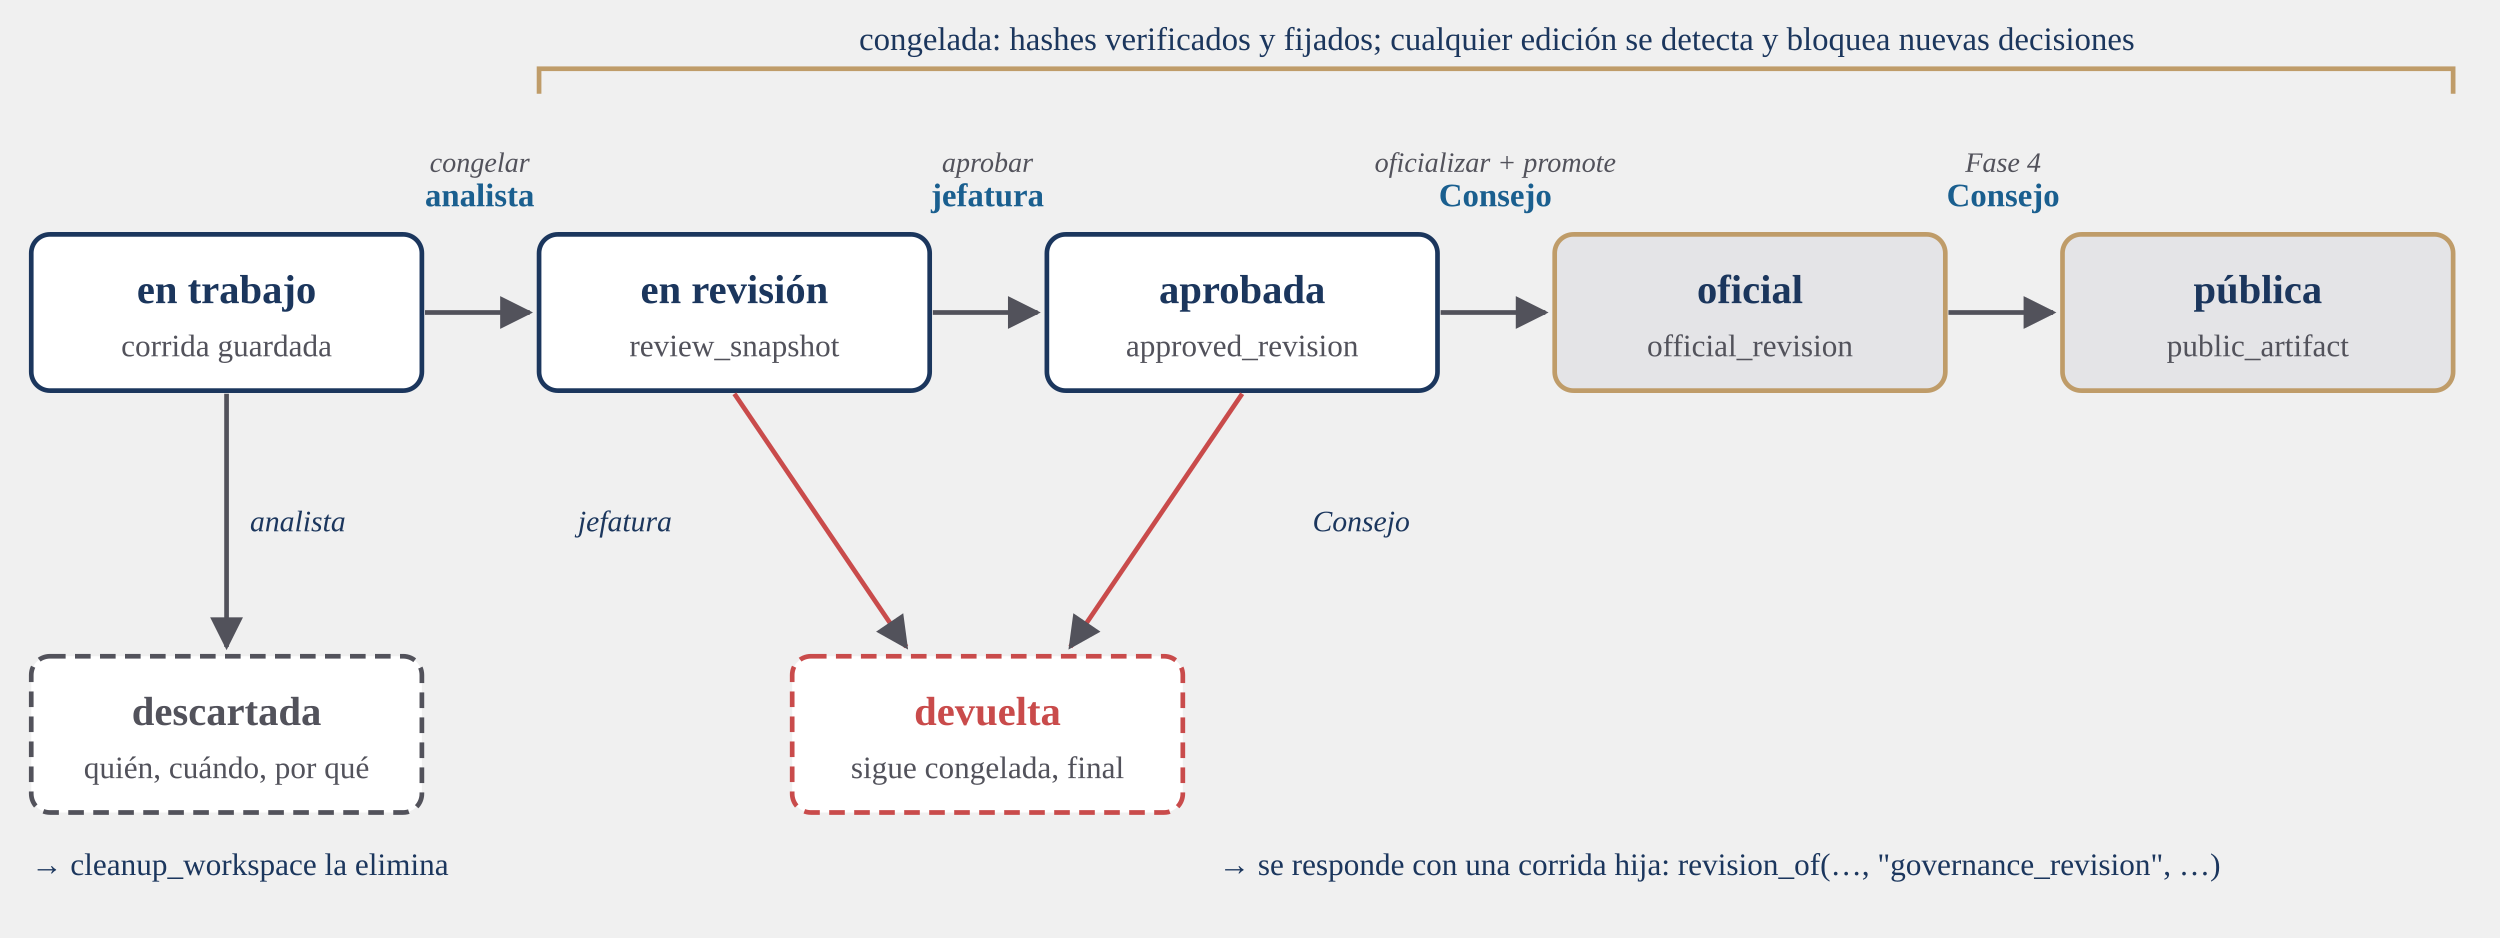
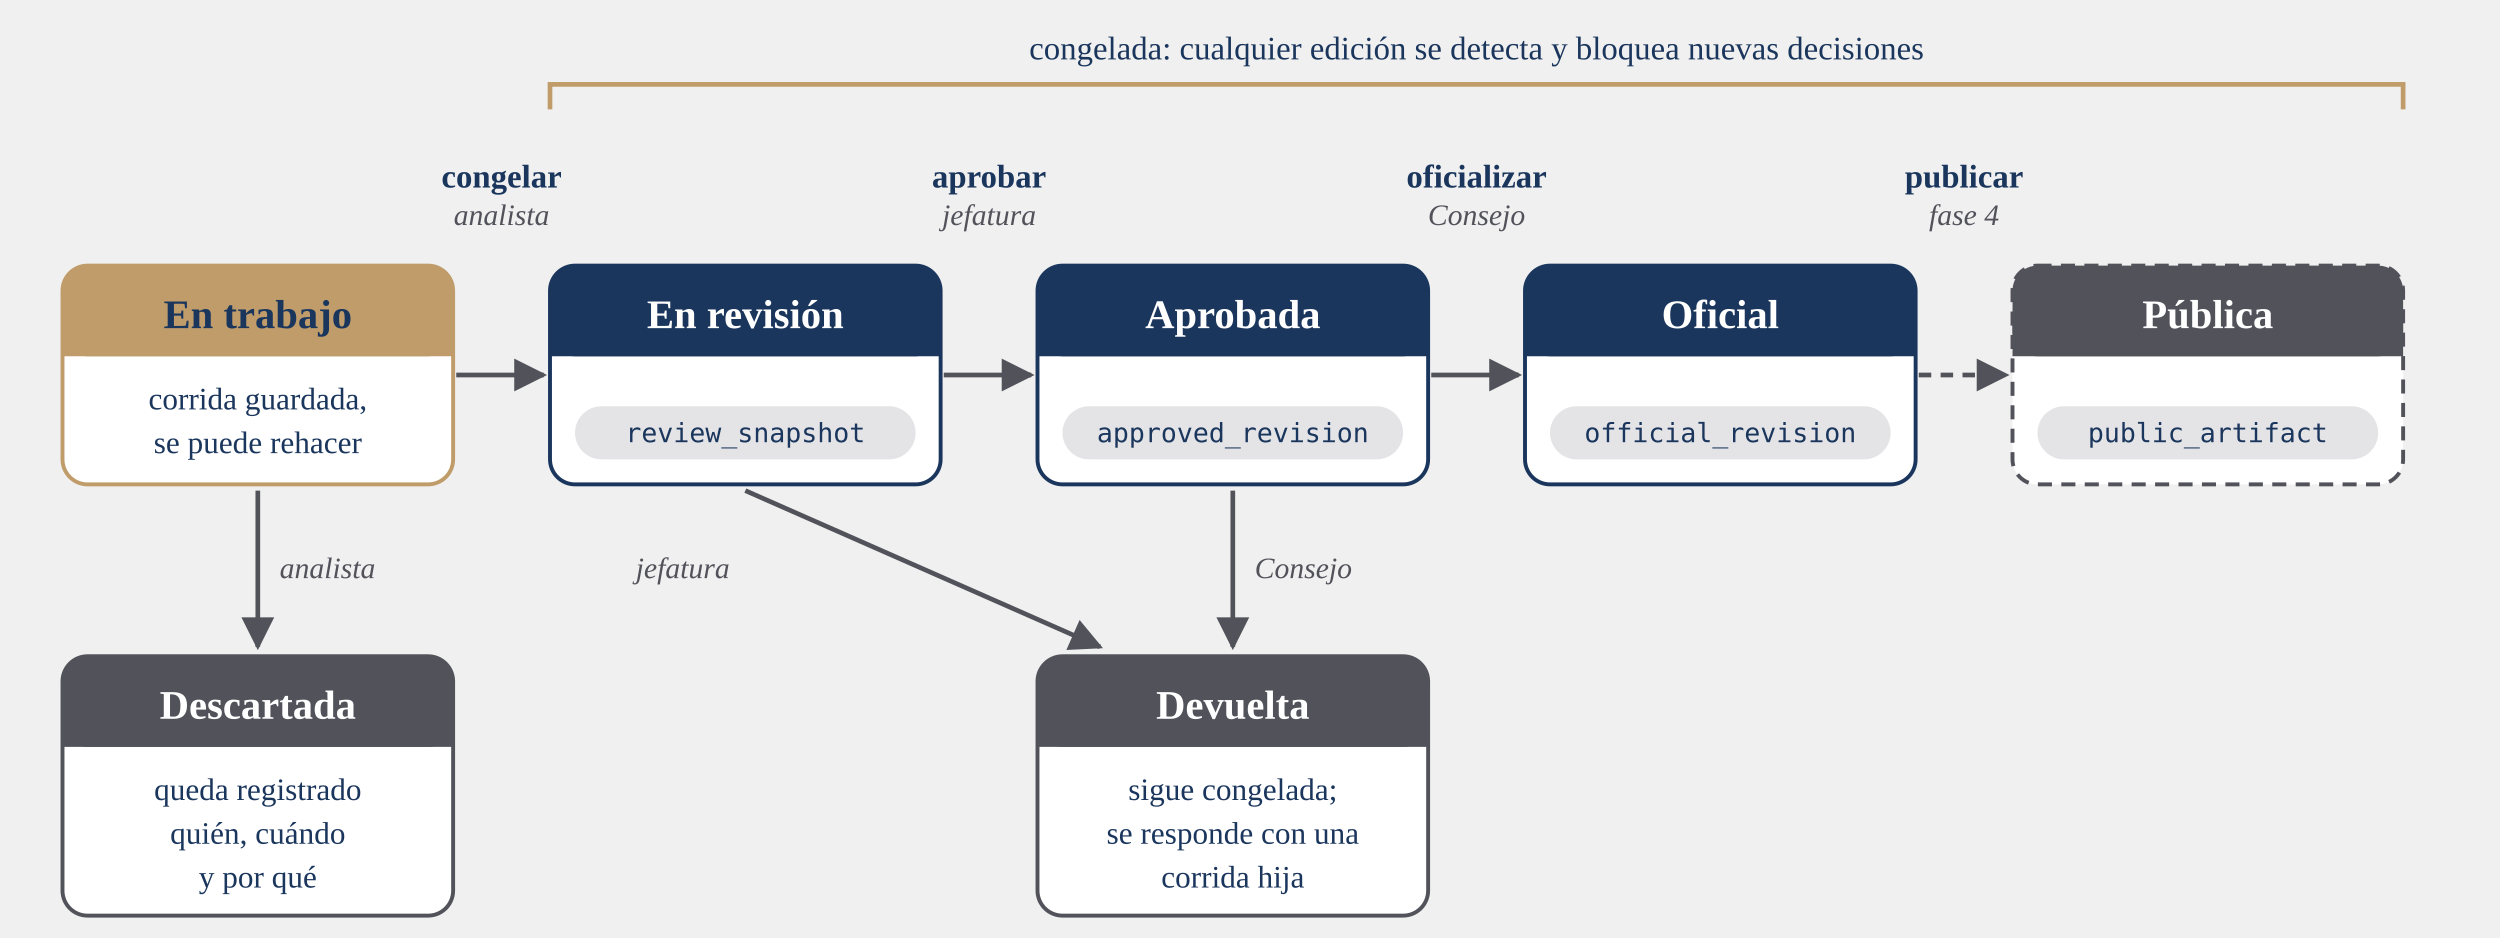
- <svg xmlns="http://www.w3.org/2000/svg" viewBox="0 0 1600 600" width="100%" role="img" aria-label="Ciclo de vida de una revisión del ejercicio: en trabajo, en revisión, aprobada, oficial, pública; ramas de devolución y descarte" style="font-family: inherit;">
+ <svg xmlns="http://www.w3.org/2000/svg" viewBox="0 0 1600 600" width="100%" role="img" aria-label="Ciclo de vida de una revisión: de en trabajo a oficial, con quién decide cada paso" style="font-family: inherit;">
  <defs>
-     <marker id="life-arrow" viewBox="0 0 10 10" refX="9" refY="5" markerWidth="7" markerHeight="7" orient="auto-start-reverse">
+     <marker id="gov-arrow" viewBox="0 0 10 10" refX="9" refY="5" markerWidth="7" markerHeight="7" orient="auto">
      <path d="M0,0 L10,5 L0,10 z" style="fill: var(--fig-muted, #52525b);" />
    </marker>
  </defs>
  <g>
-     <rect x="20" y="150" width="250" height="100" rx="12" style="fill: var(--fig-bg, #fff); stroke: var(--fig-brand, #1b365d); stroke-width: 3;" />
-     <text x="145" y="194" text-anchor="middle" style="font-size: 26px; font-weight: 700; fill: var(--fig-brand, #1b365d);">en trabajo</text>
-     <text x="145" y="228" text-anchor="middle" style="font-size: 20px; fill: var(--fig-muted, #52525b);">corrida guardada</text>
+     <rect x="40" y="170" width="250" height="140" rx="16" style="fill: var(--fig-bg, #fff); stroke: var(--fig-accent, #bf9c69); stroke-width: 2.5;" />
+     <rect x="40" y="170" width="250" height="58" rx="16" style="fill: var(--fig-accent, #bf9c69);" />
+     <rect x="40" y="204" width="250" height="24" style="fill: var(--fig-accent, #bf9c69);" />
+     <text x="165" y="210" text-anchor="middle" style="font-size: 26px; font-weight: 700; fill: var(--fig-brand, #1b365d);">En trabajo</text>
+     <text x="165" y="262" text-anchor="middle" style="font-size: 20px; fill: var(--fig-ink, #1b365d);">corrida guardada,</text>
+     <text x="165" y="290" text-anchor="middle" style="font-size: 20px; fill: var(--fig-ink, #1b365d);">se puede rehacer</text>
  </g>
  <g class="frag" data-fragment-index="1">
-     <line x1="272" y1="200" x2="339" y2="200" marker-end="url(#life-arrow)" style="stroke: var(--fig-muted, #52525b); stroke-width: 3;" />
-     <text x="307" y="110" text-anchor="middle" style="font-size: 18px; font-style: italic; fill: var(--fig-muted, #52525b);">congelar</text>
-     <text x="307" y="132" text-anchor="middle" style="font-size: 21px; font-weight: 700; fill: var(--fig-series-1, #1a5f8f);">analista</text>
-     <rect x="345" y="150" width="250" height="100" rx="12" style="fill: var(--fig-bg, #fff); stroke: var(--fig-brand, #1b365d); stroke-width: 3;" />
-     <text x="470" y="194" text-anchor="middle" style="font-size: 26px; font-weight: 700; fill: var(--fig-brand, #1b365d);">en revisión</text>
-     <text x="470" y="228" text-anchor="middle" style="font-size: 20px; fill: var(--fig-muted, #52525b);">review_snapshot</text>
-     <path d="M345 60 L345 44 L1570 44 L1570 60" style="fill: none; stroke: var(--fig-accent, #bf9c69); stroke-width: 3;" />
-     <text x="958" y="32" text-anchor="middle" style="font-size: 21px; fill: var(--fig-ink, #1b365d);">congelada: hashes verificados y fijados; cualquier edición se detecta y bloquea nuevas decisiones</text>
+     <line x1="292" y1="240" x2="348" y2="240" marker-end="url(#gov-arrow)" style="stroke: var(--fig-muted, #52525b); stroke-width: 3;" />
+     <text x="321.0" y="120" text-anchor="middle" style="font-size: 21px; font-weight: 700; fill: var(--fig-ink, #1b365d);">congelar</text>
+     <text x="321.0" y="144" text-anchor="middle" style="font-size: 19px; font-style: italic; fill: var(--fig-muted, #52525b);">analista</text>
+     <rect x="352" y="170" width="250" height="140" rx="16" style="fill: var(--fig-bg, #fff); stroke: var(--fig-brand, #1b365d); stroke-width: 2.5;" />
+     <rect x="352" y="170" width="250" height="58" rx="16" style="fill: var(--fig-brand, #1b365d);" />
+     <rect x="352" y="204" width="250" height="24" style="fill: var(--fig-brand, #1b365d);" />
+     <text x="477" y="210" text-anchor="middle" style="font-size: 26px; font-weight: 700; fill: #ffffff;">En revisión</text>
+     <rect x="368" y="260" width="218" height="34" rx="17" style="fill: var(--fig-grid, #e4e4e7);" />
+     <text x="477" y="283" text-anchor="middle" style="font-family: monospace; font-size: 17px; fill: var(--fig-brand, #1b365d);">review_snapshot</text>
+     <path d="M352,70 V54 H1538 V70" style="fill: none; stroke: var(--fig-accent, #bf9c69); stroke-width: 3;" />
+     <text x="945" y="38" text-anchor="middle" style="font-size: 21px; fill: var(--fig-ink, #1b365d);">congelada: cualquier edición se detecta y bloquea nuevas decisiones</text>
  </g>
  <g class="frag" data-fragment-index="2">
-     <line x1="597" y1="200" x2="664" y2="200" marker-end="url(#life-arrow)" style="stroke: var(--fig-muted, #52525b); stroke-width: 3;" />
-     <text x="632" y="110" text-anchor="middle" style="font-size: 18px; font-style: italic; fill: var(--fig-muted, #52525b);">aprobar</text>
-     <text x="632" y="132" text-anchor="middle" style="font-size: 21px; font-weight: 700; fill: var(--fig-series-1, #1a5f8f);">jefatura</text>
-     <rect x="670" y="150" width="250" height="100" rx="12" style="fill: var(--fig-bg, #fff); stroke: var(--fig-brand, #1b365d); stroke-width: 3;" />
-     <text x="795" y="194" text-anchor="middle" style="font-size: 26px; font-weight: 700; fill: var(--fig-brand, #1b365d);">aprobada</text>
-     <text x="795" y="228" text-anchor="middle" style="font-size: 20px; fill: var(--fig-muted, #52525b);">approved_revision</text>
+     <line x1="604" y1="240" x2="660" y2="240" marker-end="url(#gov-arrow)" style="stroke: var(--fig-muted, #52525b); stroke-width: 3;" />
+     <text x="633.0" y="120" text-anchor="middle" style="font-size: 21px; font-weight: 700; fill: var(--fig-ink, #1b365d);">aprobar</text>
+     <text x="633.0" y="144" text-anchor="middle" style="font-size: 19px; font-style: italic; fill: var(--fig-muted, #52525b);">jefatura</text>
+     <rect x="664" y="170" width="250" height="140" rx="16" style="fill: var(--fig-bg, #fff); stroke: var(--fig-brand, #1b365d); stroke-width: 2.5;" />
+     <rect x="664" y="170" width="250" height="58" rx="16" style="fill: var(--fig-brand, #1b365d);" />
+     <rect x="664" y="204" width="250" height="24" style="fill: var(--fig-brand, #1b365d);" />
+     <text x="789" y="210" text-anchor="middle" style="font-size: 26px; font-weight: 700; fill: #ffffff;">Aprobada</text>
+     <rect x="680" y="260" width="218" height="34" rx="17" style="fill: var(--fig-grid, #e4e4e7);" />
+     <text x="789" y="283" text-anchor="middle" style="font-family: monospace; font-size: 17px; fill: var(--fig-brand, #1b365d);">approved_revision</text>
  </g>
  <g class="frag" data-fragment-index="3">
-     <line x1="922" y1="200" x2="989" y2="200" marker-end="url(#life-arrow)" style="stroke: var(--fig-muted, #52525b); stroke-width: 3;" />
-     <text x="957" y="110" text-anchor="middle" style="font-size: 18px; font-style: italic; fill: var(--fig-muted, #52525b);">oficializar + promote</text>
-     <text x="957" y="132" text-anchor="middle" style="font-size: 21px; font-weight: 700; fill: var(--fig-series-1, #1a5f8f);">Consejo</text>
-     <rect x="995" y="150" width="250" height="100" rx="12" style="fill: var(--fig-grid, #e4e4e7); stroke: var(--fig-accent, #bf9c69); stroke-width: 3;" />
-     <text x="1120" y="194" text-anchor="middle" style="font-size: 26px; font-weight: 700; fill: var(--fig-brand, #1b365d);">oficial</text>
-     <text x="1120" y="228" text-anchor="middle" style="font-size: 20px; fill: var(--fig-muted, #52525b);">official_revision</text>
+     <line x1="916" y1="240" x2="972" y2="240" marker-end="url(#gov-arrow)" style="stroke: var(--fig-muted, #52525b); stroke-width: 3;" />
+     <text x="945.0" y="120" text-anchor="middle" style="font-size: 21px; font-weight: 700; fill: var(--fig-ink, #1b365d);">oficializar</text>
+     <text x="945.0" y="144" text-anchor="middle" style="font-size: 19px; font-style: italic; fill: var(--fig-muted, #52525b);">Consejo</text>
+     <rect x="976" y="170" width="250" height="140" rx="16" style="fill: var(--fig-bg, #fff); stroke: var(--fig-brand, #1b365d); stroke-width: 2.5;" />
+     <rect x="976" y="170" width="250" height="58" rx="16" style="fill: var(--fig-brand, #1b365d);" />
+     <rect x="976" y="204" width="250" height="24" style="fill: var(--fig-brand, #1b365d);" />
+     <text x="1101" y="210" text-anchor="middle" style="font-size: 26px; font-weight: 700; fill: #ffffff;">Oficial</text>
+     <rect x="992" y="260" width="218" height="34" rx="17" style="fill: var(--fig-grid, #e4e4e7);" />
+     <text x="1101" y="283" text-anchor="middle" style="font-family: monospace; font-size: 17px; fill: var(--fig-brand, #1b365d);">official_revision</text>
  </g>
  <g class="frag" data-fragment-index="4">
-     <line x1="1247" y1="200" x2="1314" y2="200" marker-end="url(#life-arrow)" style="stroke: var(--fig-muted, #52525b); stroke-width: 3;" />
-     <text x="1282" y="110" text-anchor="middle" style="font-size: 18px; font-style: italic; fill: var(--fig-muted, #52525b);">Fase 4</text>
-     <text x="1282" y="132" text-anchor="middle" style="font-size: 21px; font-weight: 700; fill: var(--fig-series-1, #1a5f8f);">Consejo</text>
-     <rect x="1320" y="150" width="250" height="100" rx="12" style="fill: var(--fig-grid, #e4e4e7); stroke: var(--fig-accent, #bf9c69); stroke-width: 3;" />
-     <text x="1445" y="194" text-anchor="middle" style="font-size: 26px; font-weight: 700; fill: var(--fig-brand, #1b365d);">pública</text>
-     <text x="1445" y="228" text-anchor="middle" style="font-size: 20px; fill: var(--fig-muted, #52525b);">public_artifact</text>
+     <line x1="1228" y1="240" x2="1284" y2="240" marker-end="url(#gov-arrow)" style="stroke: var(--fig-muted, #52525b); stroke-width: 3; stroke-dasharray: 8 6;" />
+     <text x="1257.0" y="120" text-anchor="middle" style="font-size: 21px; font-weight: 700; fill: var(--fig-ink, #1b365d);">publicar</text>
+     <text x="1257.0" y="144" text-anchor="middle" style="font-size: 19px; font-style: italic; fill: var(--fig-muted, #52525b);">fase 4</text>
+     <rect x="1288" y="170" width="250" height="140" rx="16" style="fill: var(--fig-bg, #fff); stroke: var(--fig-muted, #52525b); stroke-width: 2.5; stroke-dasharray: 9 6;" />
+     <rect x="1288" y="170" width="250" height="58" rx="16" style="fill: var(--fig-muted, #52525b);" />
+     <rect x="1288" y="204" width="250" height="24" style="fill: var(--fig-muted, #52525b);" />
+     <text x="1413" y="210" text-anchor="middle" style="font-size: 26px; font-weight: 700; fill: #ffffff;">Pública</text>
+     <rect x="1304" y="260" width="218" height="34" rx="17" style="fill: var(--fig-grid, #e4e4e7);" />
+     <text x="1413" y="283" text-anchor="middle" style="font-family: monospace; font-size: 17px; fill: var(--fig-brand, #1b365d);">public_artifact</text>
  </g>
  <g class="frag" data-fragment-index="5">
-     <rect x="507" y="420" width="250" height="100" rx="12" style="fill: var(--fig-bg, #fff); stroke: var(--fig-series-4, #c94b4b); stroke-width: 3; stroke-dasharray: 10 6;" />
-     <text x="632" y="464" text-anchor="middle" style="font-size: 26px; font-weight: 700; fill: var(--fig-series-4, #c94b4b);">devuelta</text>
-     <text x="632" y="498" text-anchor="middle" style="font-size: 20px; fill: var(--fig-muted, #52525b);">sigue congelada, final</text>
-     <g style="stroke: var(--fig-series-4, #c94b4b); stroke-width: 3; fill: none;">
-       <line x1="470" y1="252" x2="580" y2="414" marker-end="url(#life-arrow)" />
-       <line x1="795" y1="252" x2="685" y2="414" marker-end="url(#life-arrow)" />
-     </g>
-     <g style="font-size: 19px; font-style: italic; fill: var(--fig-ink, #1b365d);">
-       <text x="430" y="340" text-anchor="end">jefatura</text>
-       <text x="840" y="340">Consejo</text>
-     </g>
-     <text x="780" y="560" style="font-size: 20px; fill: var(--fig-ink, #1b365d);">→ se responde con una corrida hija: revision_of(…, "governance_revision", …)</text>
+     <line x1="477.0" y1="314" x2="704" y2="414" marker-end="url(#gov-arrow)" style="stroke: var(--fig-muted, #52525b); stroke-width: 3;" />
+     <line x1="789.0" y1="314" x2="789.0" y2="414" marker-end="url(#gov-arrow)" style="stroke: var(--fig-muted, #52525b); stroke-width: 3;" />
+     <text x="467.0" y="370" text-anchor="end" style="font-size: 19px; font-style: italic; fill: var(--fig-muted, #52525b);">jefatura</text>
+     <text x="803.0" y="370" style="font-size: 19px; font-style: italic; fill: var(--fig-muted, #52525b);">Consejo</text>
+     <rect x="664" y="420" width="250" height="166" rx="16" style="fill: var(--fig-bg, #fff); stroke: var(--fig-muted, #52525b); stroke-width: 2.5;" />
+     <rect x="664" y="420" width="250" height="58" rx="16" style="fill: var(--fig-muted, #52525b);" />
+     <rect x="664" y="454" width="250" height="24" style="fill: var(--fig-muted, #52525b);" />
+     <text x="789" y="460" text-anchor="middle" style="font-size: 26px; font-weight: 700; fill: #ffffff;">Devuelta</text>
+     <text x="789" y="512" text-anchor="middle" style="font-size: 20px; fill: var(--fig-ink, #1b365d);">sigue congelada;</text>
+     <text x="789" y="540" text-anchor="middle" style="font-size: 20px; fill: var(--fig-ink, #1b365d);">se responde con una</text>
+     <text x="789" y="568" text-anchor="middle" style="font-size: 20px; fill: var(--fig-ink, #1b365d);">corrida hija</text>
  </g>
  <g class="frag" data-fragment-index="6">
-     <rect x="20" y="420" width="250" height="100" rx="12" style="fill: var(--fig-bg, #fff); stroke: var(--fig-muted, #52525b); stroke-width: 3; stroke-dasharray: 10 6;" />
-     <text x="145" y="464" text-anchor="middle" style="font-size: 26px; font-weight: 700; fill: var(--fig-muted, #52525b);">descartada</text>
-     <text x="145" y="498" text-anchor="middle" style="font-size: 20px; fill: var(--fig-muted, #52525b);">quién, cuándo, por qué</text>
-     <line x1="145" y1="252" x2="145" y2="414" marker-end="url(#life-arrow)" style="stroke: var(--fig-muted, #52525b); stroke-width: 3;" />
-     <text x="160" y="340" style="font-size: 19px; font-style: italic; fill: var(--fig-ink, #1b365d);">analista</text>
-     <text x="20" y="560" style="font-size: 20px; fill: var(--fig-ink, #1b365d);">→ cleanup_workspace la elimina</text>
+     <line x1="165.0" y1="314" x2="165.0" y2="414" marker-end="url(#gov-arrow)" style="stroke: var(--fig-muted, #52525b); stroke-width: 3;" />
+     <text x="179.0" y="370" style="font-size: 19px; font-style: italic; fill: var(--fig-muted, #52525b);">analista</text>
+     <rect x="40" y="420" width="250" height="166" rx="16" style="fill: var(--fig-bg, #fff); stroke: var(--fig-muted, #52525b); stroke-width: 2.5;" />
+     <rect x="40" y="420" width="250" height="58" rx="16" style="fill: var(--fig-muted, #52525b);" />
+     <rect x="40" y="454" width="250" height="24" style="fill: var(--fig-muted, #52525b);" />
+     <text x="165" y="460" text-anchor="middle" style="font-size: 26px; font-weight: 700; fill: #ffffff;">Descartada</text>
+     <text x="165" y="512" text-anchor="middle" style="font-size: 20px; fill: var(--fig-ink, #1b365d);">queda registrado</text>
+     <text x="165" y="540" text-anchor="middle" style="font-size: 20px; fill: var(--fig-ink, #1b365d);">quién, cuándo</text>
+     <text x="165" y="568" text-anchor="middle" style="font-size: 20px; fill: var(--fig-ink, #1b365d);">y por qué</text>
  </g>
</svg>
